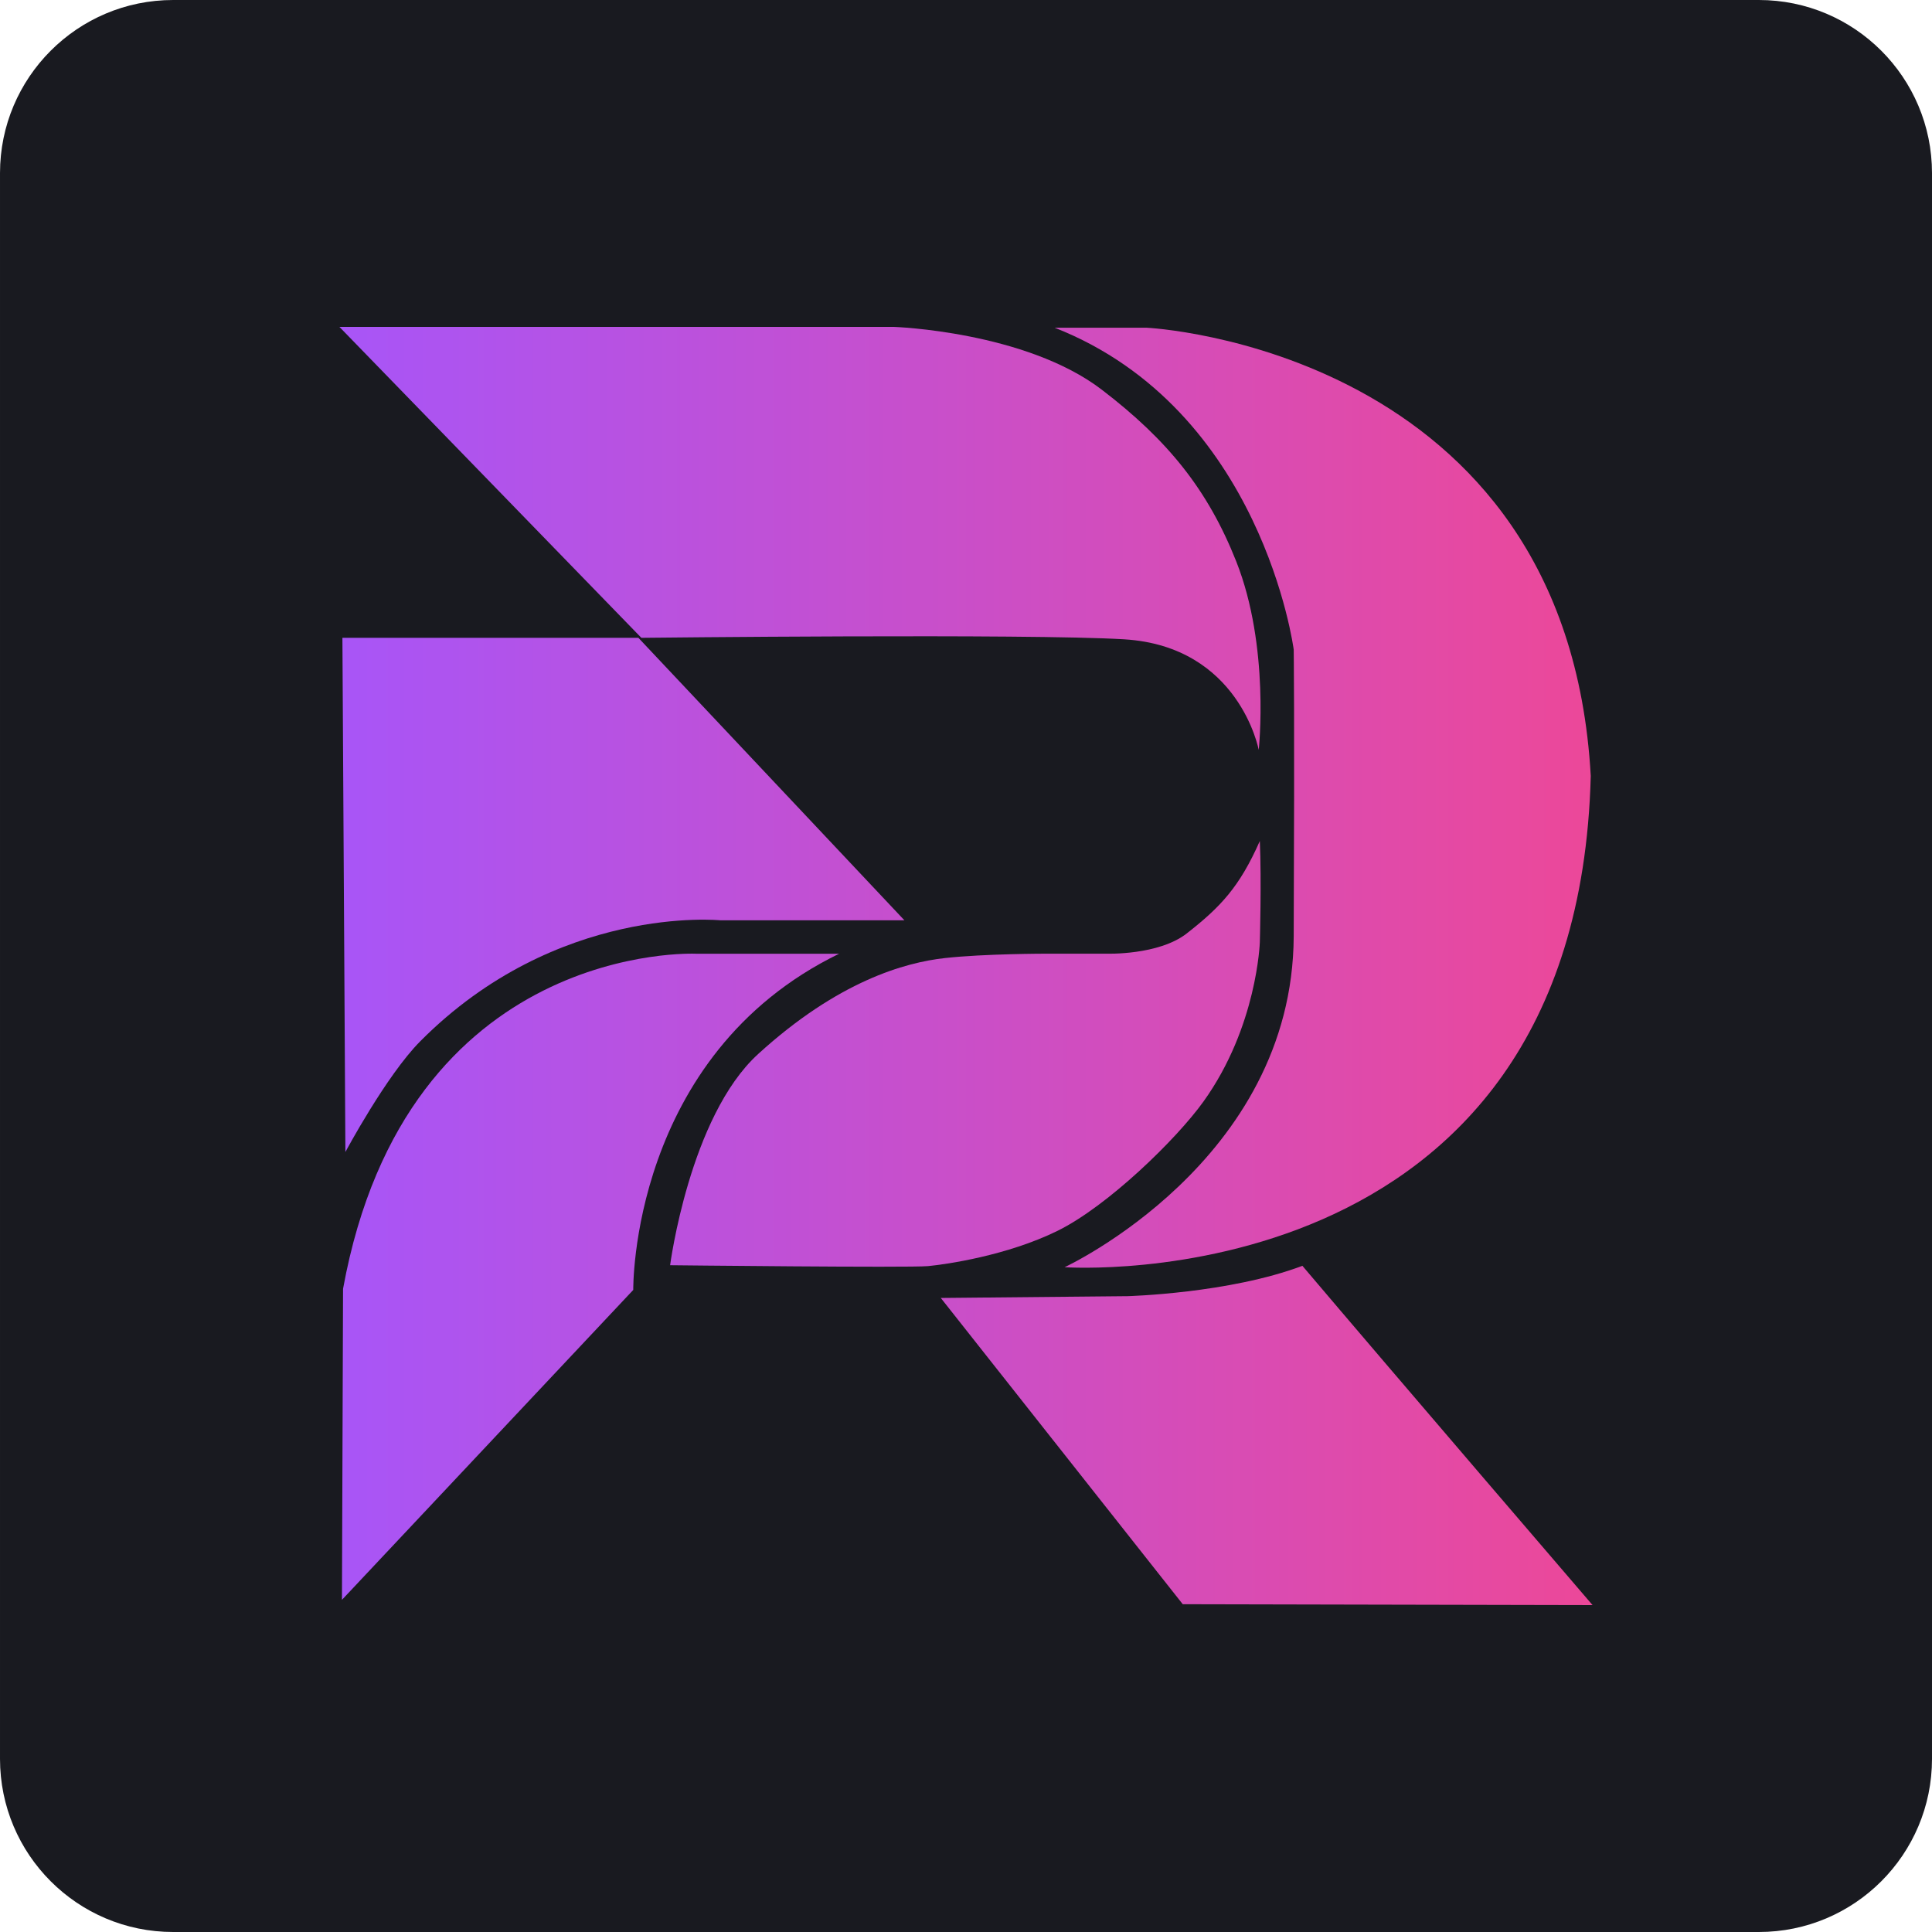
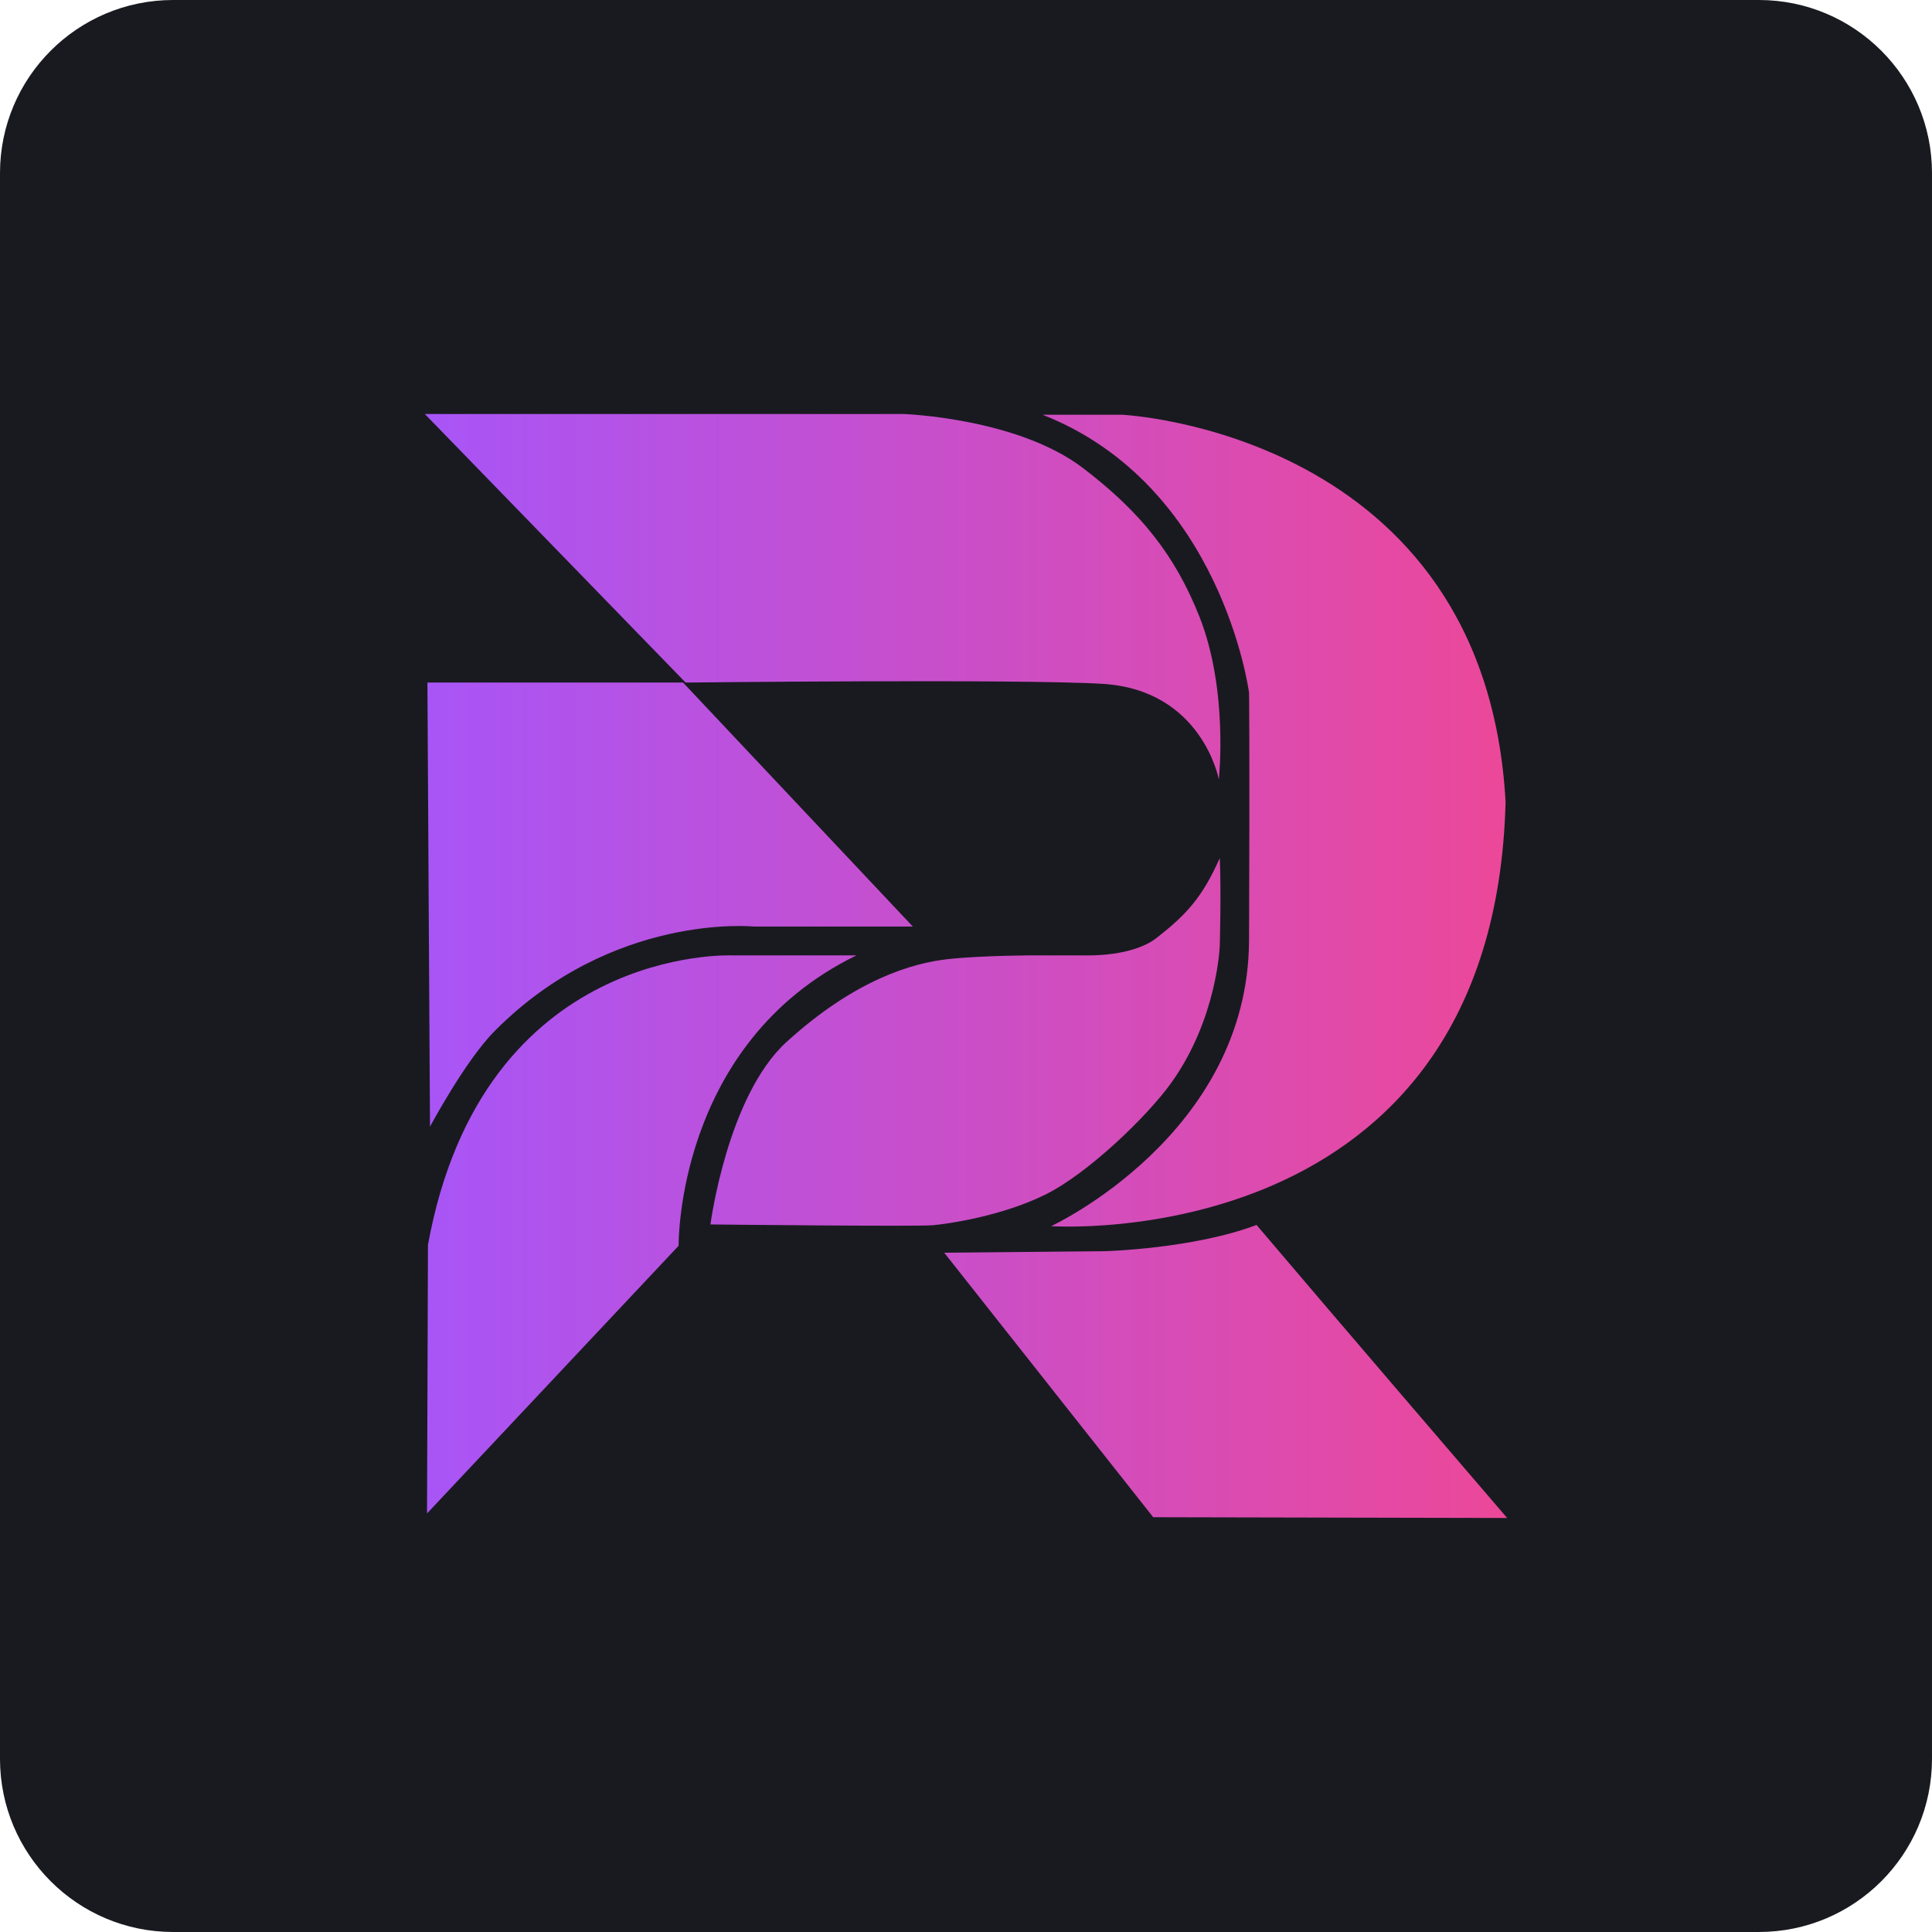
- <svg xmlns="http://www.w3.org/2000/svg" xmlns:xlink="http://www.w3.org/1999/xlink" width="108.84mm" height="108.84mm" viewBox="0 0 108.84 108.84" version="1.1" id="svg1" xml:space="preserve">
+ <svg xmlns="http://www.w3.org/2000/svg" xmlns:xlink="http://www.w3.org/1999/xlink" width="126.019mm" height="126.019mm" viewBox="0 0 126.019 126.019" version="1.1" id="svg1" xml:space="preserve">
  <defs id="defs1">
    <linearGradient id="linearGradient25">
      <stop style="stop-color:#a855f7;stop-opacity:1;" offset="0" id="stop25" />
      <stop style="stop-color:#ec4899;stop-opacity:1;" offset="1" id="stop26" />
    </linearGradient>
    <linearGradient xlink:href="#linearGradient25" id="linearGradient26" x1="230.52" y1="250.721" x2="301.116" y2="250.721" gradientUnits="userSpaceOnUse" />
    <linearGradient xlink:href="#linearGradient25" id="linearGradient29" gradientUnits="userSpaceOnUse" x1="230.52" y1="250.721" x2="301.116" y2="250.721" />
    <linearGradient xlink:href="#linearGradient25" id="linearGradient30" gradientUnits="userSpaceOnUse" x1="230.52" y1="250.721" x2="301.116" y2="250.721" />
    <linearGradient xlink:href="#linearGradient25" id="linearGradient31" gradientUnits="userSpaceOnUse" x1="230.52" y1="250.721" x2="301.116" y2="250.721" />
    <linearGradient xlink:href="#linearGradient25" id="linearGradient32" gradientUnits="userSpaceOnUse" x1="230.52" y1="250.721" x2="301.116" y2="250.721" />
    <linearGradient xlink:href="#linearGradient25" id="linearGradient33" gradientUnits="userSpaceOnUse" x1="230.52" y1="250.721" x2="301.116" y2="250.721" />
    <linearGradient xlink:href="#linearGradient25" id="linearGradient34" gradientUnits="userSpaceOnUse" x1="230.52" y1="250.721" x2="301.116" y2="250.721" />
    <linearGradient xlink:href="#linearGradient25" id="linearGradient35" gradientUnits="userSpaceOnUse" x1="230.52" y1="250.721" x2="301.116" y2="250.721" />
  </defs>
-   <g id="layer1" transform="translate(-246.7279,-208.63)">
+   <g id="layer1" transform="translate(-238.1383,-200.0404)">
    <g id="g35">
-       <rect style="fill:#191a20;fill-opacity:1;stroke:none;stroke-width:0.122;stroke-dasharray:none" id="rect29" width="108.84" height="108.84" x="246.728" y="208.63" ry="9.754" />
+       <rect style="fill:#191a20;fill-opacity:1;stroke:none;stroke-width:0.141;stroke-dasharray:none" id="rect29" width="126.019" height="126.019" x="238.138" y="200.04" ry="11.294" />
      <g id="g25" style="fill:url(#linearGradient26)" transform="translate(35.32979,12.32904)">
        <g id="g29" style="fill:url(#linearGradient29)">
          <path style="fill:url(#linearGradient30);fill-opacity:1;stroke:none;stroke-width:0.1;stroke-dasharray:none" d="m 230.52,214.717 h 31.242 c 0,0 7.41,0.253 11.705,3.537 3.72,2.844 5.979,5.642 7.579,9.684 1.901,4.804 1.263,10.61 1.263,10.61 0,0 -1.089,-5.836 -7.579,-6.231 -5.39,-0.328 -27.2,-0.084 -27.2,-0.084 z" id="path6-6" />
          <path style="fill:url(#linearGradient31);fill-opacity:1;stroke:none;stroke-width:0.1;stroke-dasharray:none" d="m 230.688,232.232 h 16.673 l 14.989,15.916 h -10.358 c 0,0 -9.217,-0.946 -16.926,6.821 -1.907,1.921 -4.21,6.231 -4.21,6.231 z" id="path7-2" />
          <path style="fill:url(#linearGradient32);fill-opacity:1;stroke:none;stroke-width:0.1;stroke-dasharray:none" d="m 230.662,286.429 16.411,-17.46 c 0,0 -0.185,-13.203 11.599,-18.94 h -8.082 c 0,0 -16.287,-0.74 -19.866,18.878 z" id="path8-9" />
          <path style="fill:url(#linearGradient33);fill-opacity:1;stroke:none;stroke-width:0.1;stroke-dasharray:none" d="m 270.812,214.763 h 5.178 c 0,0 23.675,1.118 25.024,25.251 -0.765,29.696 -29.642,27.676 -29.642,27.676 0,0 12.855,-5.95 12.908,-18.646 0.053,-12.696 0,-16.149 0,-16.149 0,0 -1.759,-13.53 -13.469,-18.133 z" id="path9-1" />
          <path style="fill:url(#linearGradient34);fill-opacity:1;stroke:none;stroke-width:0.1;stroke-dasharray:none" d="m 249.149,267.581 c 0,0 1.092,-8.374 4.959,-11.901 4.512,-4.116 8.281,-5.157 10.512,-5.405 2.231,-0.248 5.702,-0.248 5.702,-0.248 h 3.421 c 0,0 2.926,0.099 4.512,-1.141 1.916,-1.497 2.975,-2.628 4.116,-5.207 0.099,2.231 -1e-5,5.702 -1e-5,5.702 0,0 -0.149,4.76 -3.174,8.975 -1.533,2.136 -5.405,5.901 -8.231,7.289 -2.826,1.388 -6.248,1.884 -7.289,1.983 -1.041,0.099 -14.529,-0.05 -14.529,-0.05 z" id="path10-2" />
          <path style="fill:url(#linearGradient35);fill-opacity:1;stroke:none;stroke-width:0.1;stroke-dasharray:none" d="m 264.398,269.422 10.512,-0.101 c 0,0 5.734,-0.151 9.859,-1.71 5.03,5.935 16.347,19.114 16.347,19.114 l -23.087,-0.05 z" id="path11-7" />
        </g>
      </g>
    </g>
  </g>
</svg>
